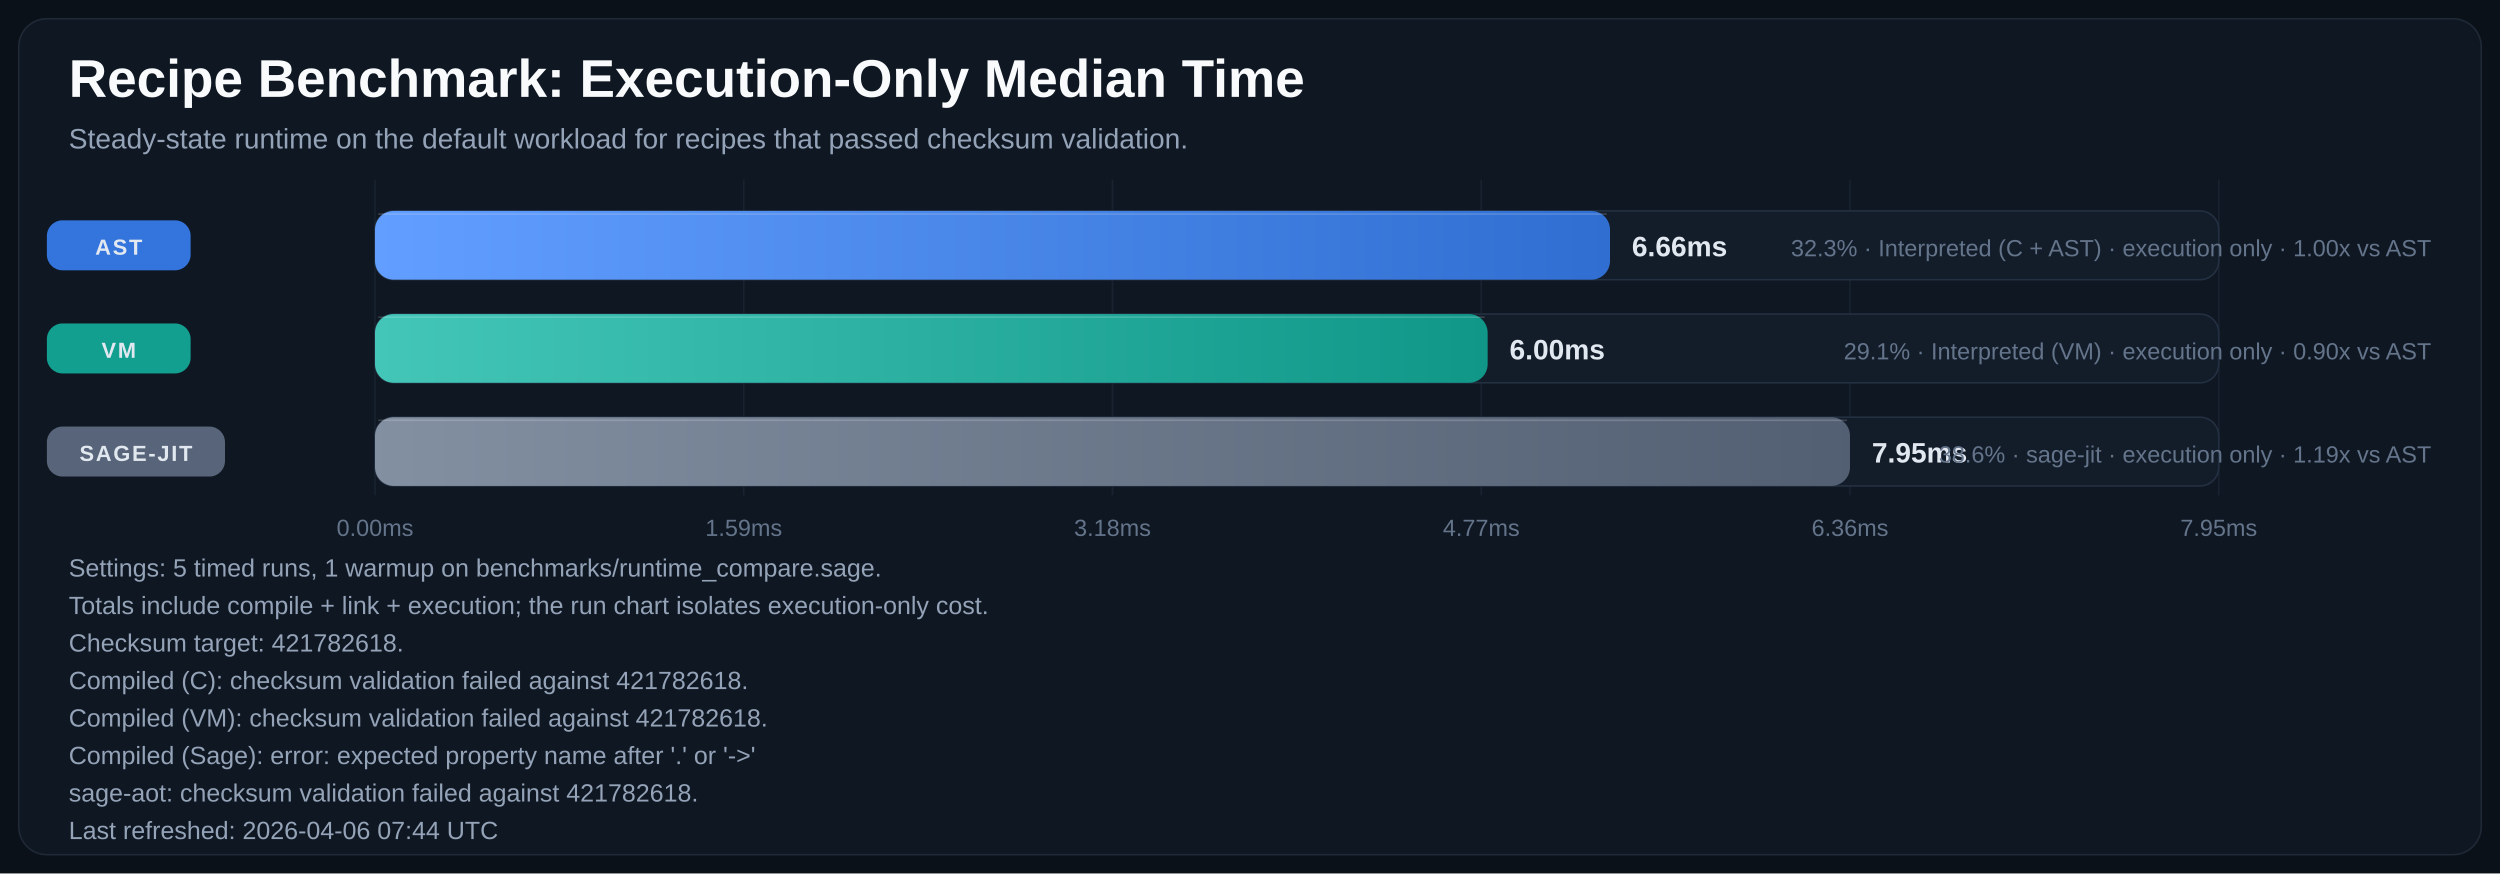
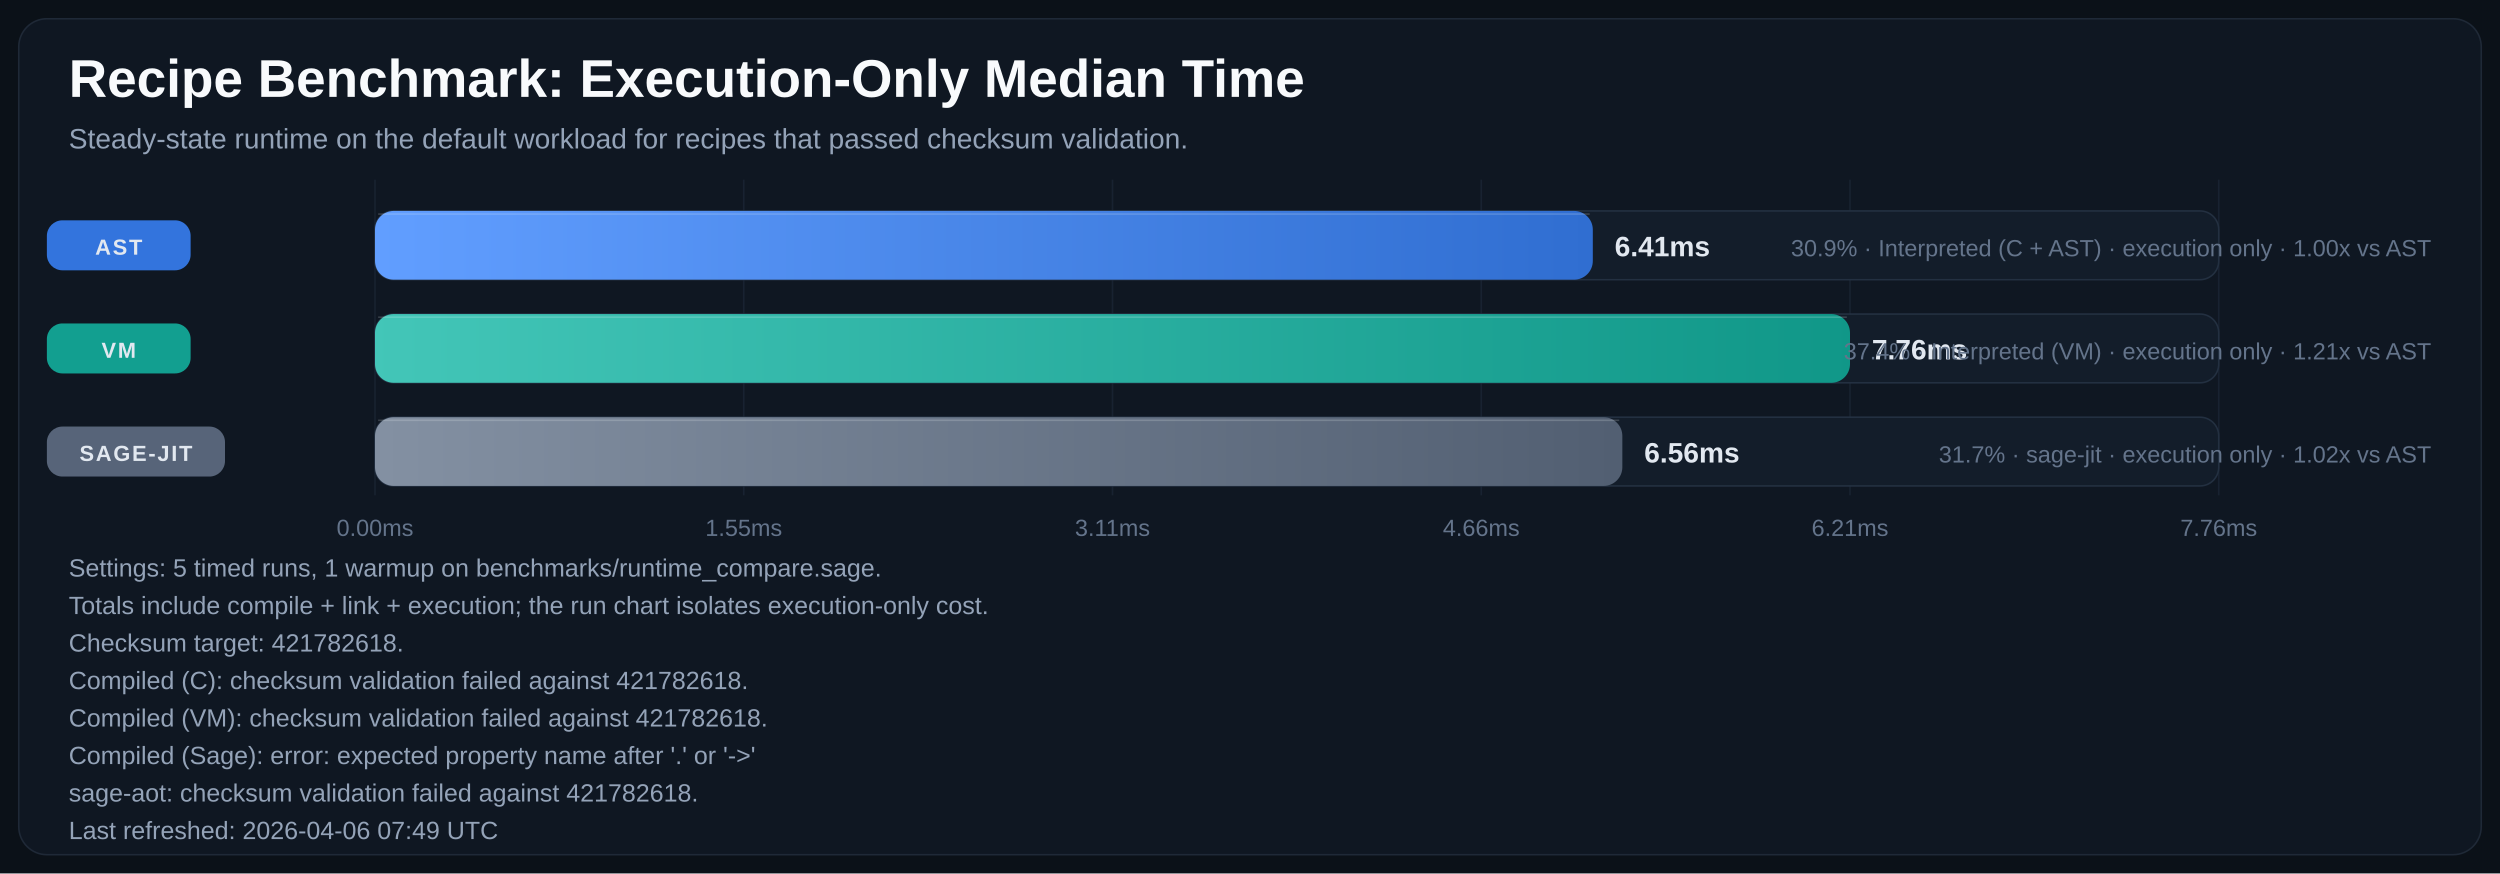
<svg xmlns="http://www.w3.org/2000/svg" width="1600" height="559" viewBox="0 0 1600 559" role="img" aria-labelledby="title desc">
  <defs>
    <linearGradient id="bar-gradient-0" x1="0%" y1="0%" x2="100%" y2="0%">
      <stop offset="0%" stop-color="#619EFF" />
      <stop offset="100%" stop-color="#306ED1" />
    </linearGradient>
    <linearGradient id="bar-gradient-1" x1="0%" y1="0%" x2="100%" y2="0%">
      <stop offset="0%" stop-color="#43C6B8" />
      <stop offset="100%" stop-color="#109788" />
    </linearGradient>
    <linearGradient id="bar-gradient-2" x1="0%" y1="0%" x2="100%" y2="0%">
      <stop offset="0%" stop-color="#8390A2" />
      <stop offset="100%" stop-color="#525F72" />
    </linearGradient>
  </defs>
  <rect width="100%" height="100%" fill="#0B1118" />
  <rect x="12" y="12" width="1576" height="535" rx="18" fill="#0F1722" stroke="#1F2937" />
  <text x="44" y="62" fill="#F8FAFC" font-size="34" font-family="Segoe UI, Arial, sans-serif" font-weight="700">Recipe Benchmark: Execution-Only Median Time</text>
  <text x="44" y="95" fill="#94A3B8" font-size="18" font-family="Segoe UI, Arial, sans-serif">Steady-state runtime on the default workload for recipes that passed checksum validation.</text>
  <line x1="240.0" y1="115" x2="240.0" y2="317" stroke="#182231" stroke-width="1" />
  <text x="240.0" y="343" text-anchor="middle" fill="#64748B" font-size="15" font-family="Segoe UI, Arial, sans-serif">0.00ms</text>
  <line x1="476.0" y1="115" x2="476.0" y2="317" stroke="#182231" stroke-width="1" />
-   <text x="476.0" y="343" text-anchor="middle" fill="#64748B" font-size="15" font-family="Segoe UI, Arial, sans-serif">1.59ms</text>
+   <text x="476.0" y="343" text-anchor="middle" fill="#64748B" font-size="15" font-family="Segoe UI, Arial, sans-serif">1.55ms</text>
  <line x1="712.0" y1="115" x2="712.0" y2="317" stroke="#182231" stroke-width="1" />
-   <text x="712.0" y="343" text-anchor="middle" fill="#64748B" font-size="15" font-family="Segoe UI, Arial, sans-serif">3.18ms</text>
+   <text x="712.0" y="343" text-anchor="middle" fill="#64748B" font-size="15" font-family="Segoe UI, Arial, sans-serif">3.11ms</text>
  <line x1="948.0" y1="115" x2="948.0" y2="317" stroke="#182231" stroke-width="1" />
-   <text x="948.0" y="343" text-anchor="middle" fill="#64748B" font-size="15" font-family="Segoe UI, Arial, sans-serif">4.77ms</text>
+   <text x="948.0" y="343" text-anchor="middle" fill="#64748B" font-size="15" font-family="Segoe UI, Arial, sans-serif">4.66ms</text>
  <line x1="1184.0" y1="115" x2="1184.0" y2="317" stroke="#182231" stroke-width="1" />
-   <text x="1184.0" y="343" text-anchor="middle" fill="#64748B" font-size="15" font-family="Segoe UI, Arial, sans-serif">6.36ms</text>
+   <text x="1184.0" y="343" text-anchor="middle" fill="#64748B" font-size="15" font-family="Segoe UI, Arial, sans-serif">6.21ms</text>
  <line x1="1420.0" y1="115" x2="1420.0" y2="317" stroke="#182231" stroke-width="1" />
-   <text x="1420.0" y="343" text-anchor="middle" fill="#64748B" font-size="15" font-family="Segoe UI, Arial, sans-serif">7.95ms</text>
+   <text x="1420.0" y="343" text-anchor="middle" fill="#64748B" font-size="15" font-family="Segoe UI, Arial, sans-serif">7.76ms</text>
  <rect x="30" y="141.0" width="92" height="32" rx="10" fill="#3479E6" opacity="0.95" />
  <text x="76.0" y="163.0" text-anchor="middle" fill="#E2E8F0" font-size="14" font-family="Segoe UI, Arial, sans-serif" font-weight="700" letter-spacing="1.1">AST</text>
  <rect x="240" y="135" width="1180" height="44" rx="12" fill="#131D2A" stroke="#233041" />
-   <rect x="240" y="135" width="790.4" height="44" rx="12" fill="url(#bar-gradient-0)" />
-   <line x1="242.0" y1="137.0" x2="1028.4" y2="137.0" stroke="#F8FAFC" stroke-opacity="0.18" />
-   <text x="1044.4" y="164.0" text-anchor="start" fill="#E2E8F0" font-size="18" font-family="Segoe UI, Arial, sans-serif" font-weight="700">6.66ms</text>
-   <text x="1556" y="164.0" text-anchor="end" fill="#64748B" font-size="15" font-family="Segoe UI, Arial, sans-serif">32.3% · Interpreted (C + AST) · execution only · 1.00x vs AST</text>
+   <rect x="240" y="135" width="779.4" height="44" rx="12" fill="url(#bar-gradient-0)" />
+   <line x1="242.0" y1="137.0" x2="1017.4" y2="137.0" stroke="#F8FAFC" stroke-opacity="0.18" />
+   <text x="1033.4" y="164.0" text-anchor="start" fill="#E2E8F0" font-size="18" font-family="Segoe UI, Arial, sans-serif" font-weight="700">6.41ms</text>
+   <text x="1556" y="164.0" text-anchor="end" fill="#64748B" font-size="15" font-family="Segoe UI, Arial, sans-serif">30.9% · Interpreted (C + AST) · execution only · 1.00x vs AST</text>
  <rect x="30" y="207.0" width="92" height="32" rx="10" fill="#12A695" opacity="0.95" />
  <text x="76.0" y="229.0" text-anchor="middle" fill="#E2E8F0" font-size="14" font-family="Segoe UI, Arial, sans-serif" font-weight="700" letter-spacing="1.1">VM</text>
  <rect x="240" y="201" width="1180" height="44" rx="12" fill="#131D2A" stroke="#233041" />
-   <rect x="240" y="201" width="712.1" height="44" rx="12" fill="url(#bar-gradient-1)" />
-   <line x1="242.0" y1="203.0" x2="950.1" y2="203.0" stroke="#F8FAFC" stroke-opacity="0.18" />
-   <text x="966.1" y="230.0" text-anchor="start" fill="#E2E8F0" font-size="18" font-family="Segoe UI, Arial, sans-serif" font-weight="700">6.00ms</text>
-   <text x="1556" y="230.0" text-anchor="end" fill="#64748B" font-size="15" font-family="Segoe UI, Arial, sans-serif">29.1% · Interpreted (VM) · execution only · 0.90x vs AST</text>
+   <rect x="240" y="201" width="944.0" height="44" rx="12" fill="url(#bar-gradient-1)" />
+   <line x1="242.0" y1="203.0" x2="1182.0" y2="203.0" stroke="#F8FAFC" stroke-opacity="0.18" />
+   <text x="1198.0" y="230.0" text-anchor="start" fill="#E2E8F0" font-size="18" font-family="Segoe UI, Arial, sans-serif" font-weight="700">7.76ms</text>
+   <text x="1556" y="230.0" text-anchor="end" fill="#64748B" font-size="15" font-family="Segoe UI, Arial, sans-serif">37.4% · Interpreted (VM) · execution only · 1.21x vs AST</text>
  <rect x="30" y="273.0" width="114" height="32" rx="10" fill="#5A687D" opacity="0.95" />
  <text x="87.0" y="295.0" text-anchor="middle" fill="#E2E8F0" font-size="14" font-family="Segoe UI, Arial, sans-serif" font-weight="700" letter-spacing="1.1">SAGE-JIT</text>
  <rect x="240" y="267" width="1180" height="44" rx="12" fill="#131D2A" stroke="#233041" />
-   <rect x="240" y="267" width="944.0" height="44" rx="12" fill="url(#bar-gradient-2)" />
-   <line x1="242.0" y1="269.0" x2="1182.0" y2="269.0" stroke="#F8FAFC" stroke-opacity="0.18" />
-   <text x="1198.0" y="296.0" text-anchor="start" fill="#E2E8F0" font-size="18" font-family="Segoe UI, Arial, sans-serif" font-weight="700">7.95ms</text>
-   <text x="1556" y="296.0" text-anchor="end" fill="#64748B" font-size="15" font-family="Segoe UI, Arial, sans-serif">38.6% · sage-jit · execution only · 1.19x vs AST</text>
+   <rect x="240" y="267" width="798.3" height="44" rx="12" fill="url(#bar-gradient-2)" />
+   <line x1="242.0" y1="269.0" x2="1036.3" y2="269.0" stroke="#F8FAFC" stroke-opacity="0.18" />
+   <text x="1052.3" y="296.0" text-anchor="start" fill="#E2E8F0" font-size="18" font-family="Segoe UI, Arial, sans-serif" font-weight="700">6.56ms</text>
+   <text x="1556" y="296.0" text-anchor="end" fill="#64748B" font-size="15" font-family="Segoe UI, Arial, sans-serif">31.7% · sage-jit · execution only · 1.02x vs AST</text>
  <text x="44" y="369" fill="#94A3B8" font-size="16" font-family="Segoe UI, Arial, sans-serif">Settings: 5 timed runs, 1 warmup on benchmarks/runtime_compare.sage.</text>
  <text x="44" y="393" fill="#94A3B8" font-size="16" font-family="Segoe UI, Arial, sans-serif">Totals include compile + link + execution; the run chart isolates execution-only cost.</text>
  <text x="44" y="417" fill="#94A3B8" font-size="16" font-family="Segoe UI, Arial, sans-serif">Checksum target: 421782618.</text>
  <text x="44" y="441" fill="#94A3B8" font-size="16" font-family="Segoe UI, Arial, sans-serif">Compiled (C): checksum validation failed against 421782618.</text>
  <text x="44" y="465" fill="#94A3B8" font-size="16" font-family="Segoe UI, Arial, sans-serif">Compiled (VM): checksum validation failed against 421782618.</text>
  <text x="44" y="489" fill="#94A3B8" font-size="16" font-family="Segoe UI, Arial, sans-serif">Compiled (Sage): error: expected property name after '.' or '-&gt;'</text>
  <text x="44" y="513" fill="#94A3B8" font-size="16" font-family="Segoe UI, Arial, sans-serif">sage-aot: checksum validation failed against 421782618.</text>
-   <text x="44" y="537" fill="#94A3B8" font-size="16" font-family="Segoe UI, Arial, sans-serif">Last refreshed: 2026-04-06 07:44 UTC</text>
+   <text x="44" y="537" fill="#94A3B8" font-size="16" font-family="Segoe UI, Arial, sans-serif">Last refreshed: 2026-04-06 07:49 UTC</text>
</svg>
